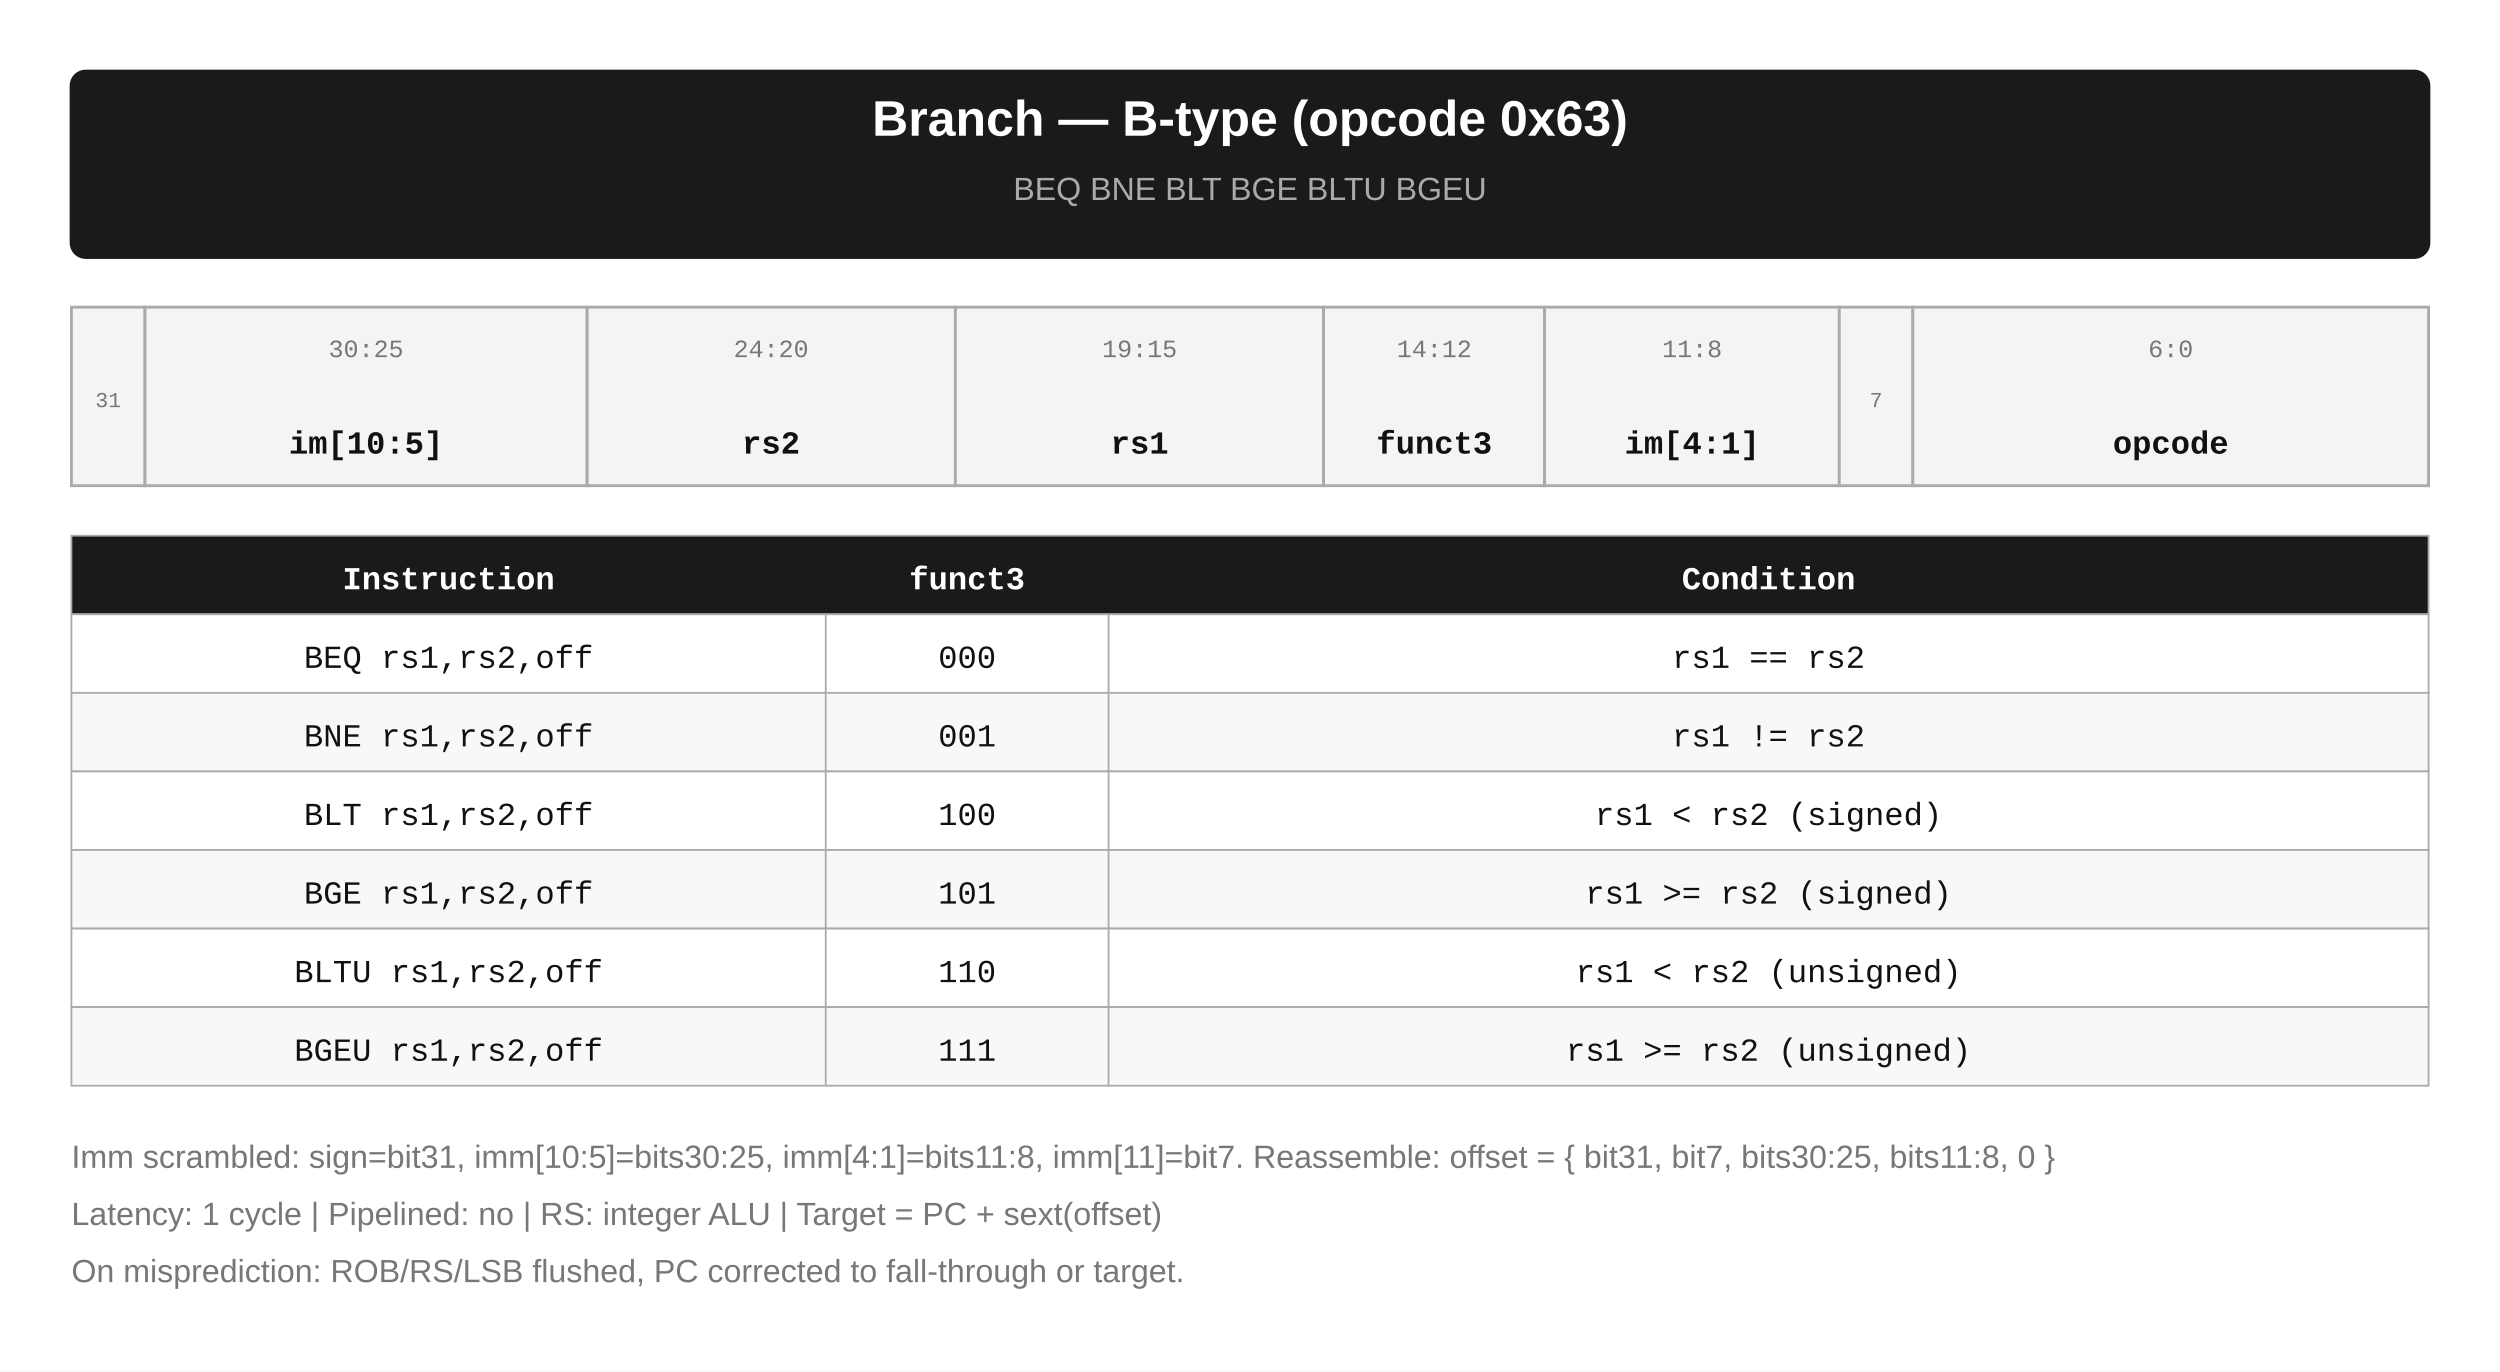
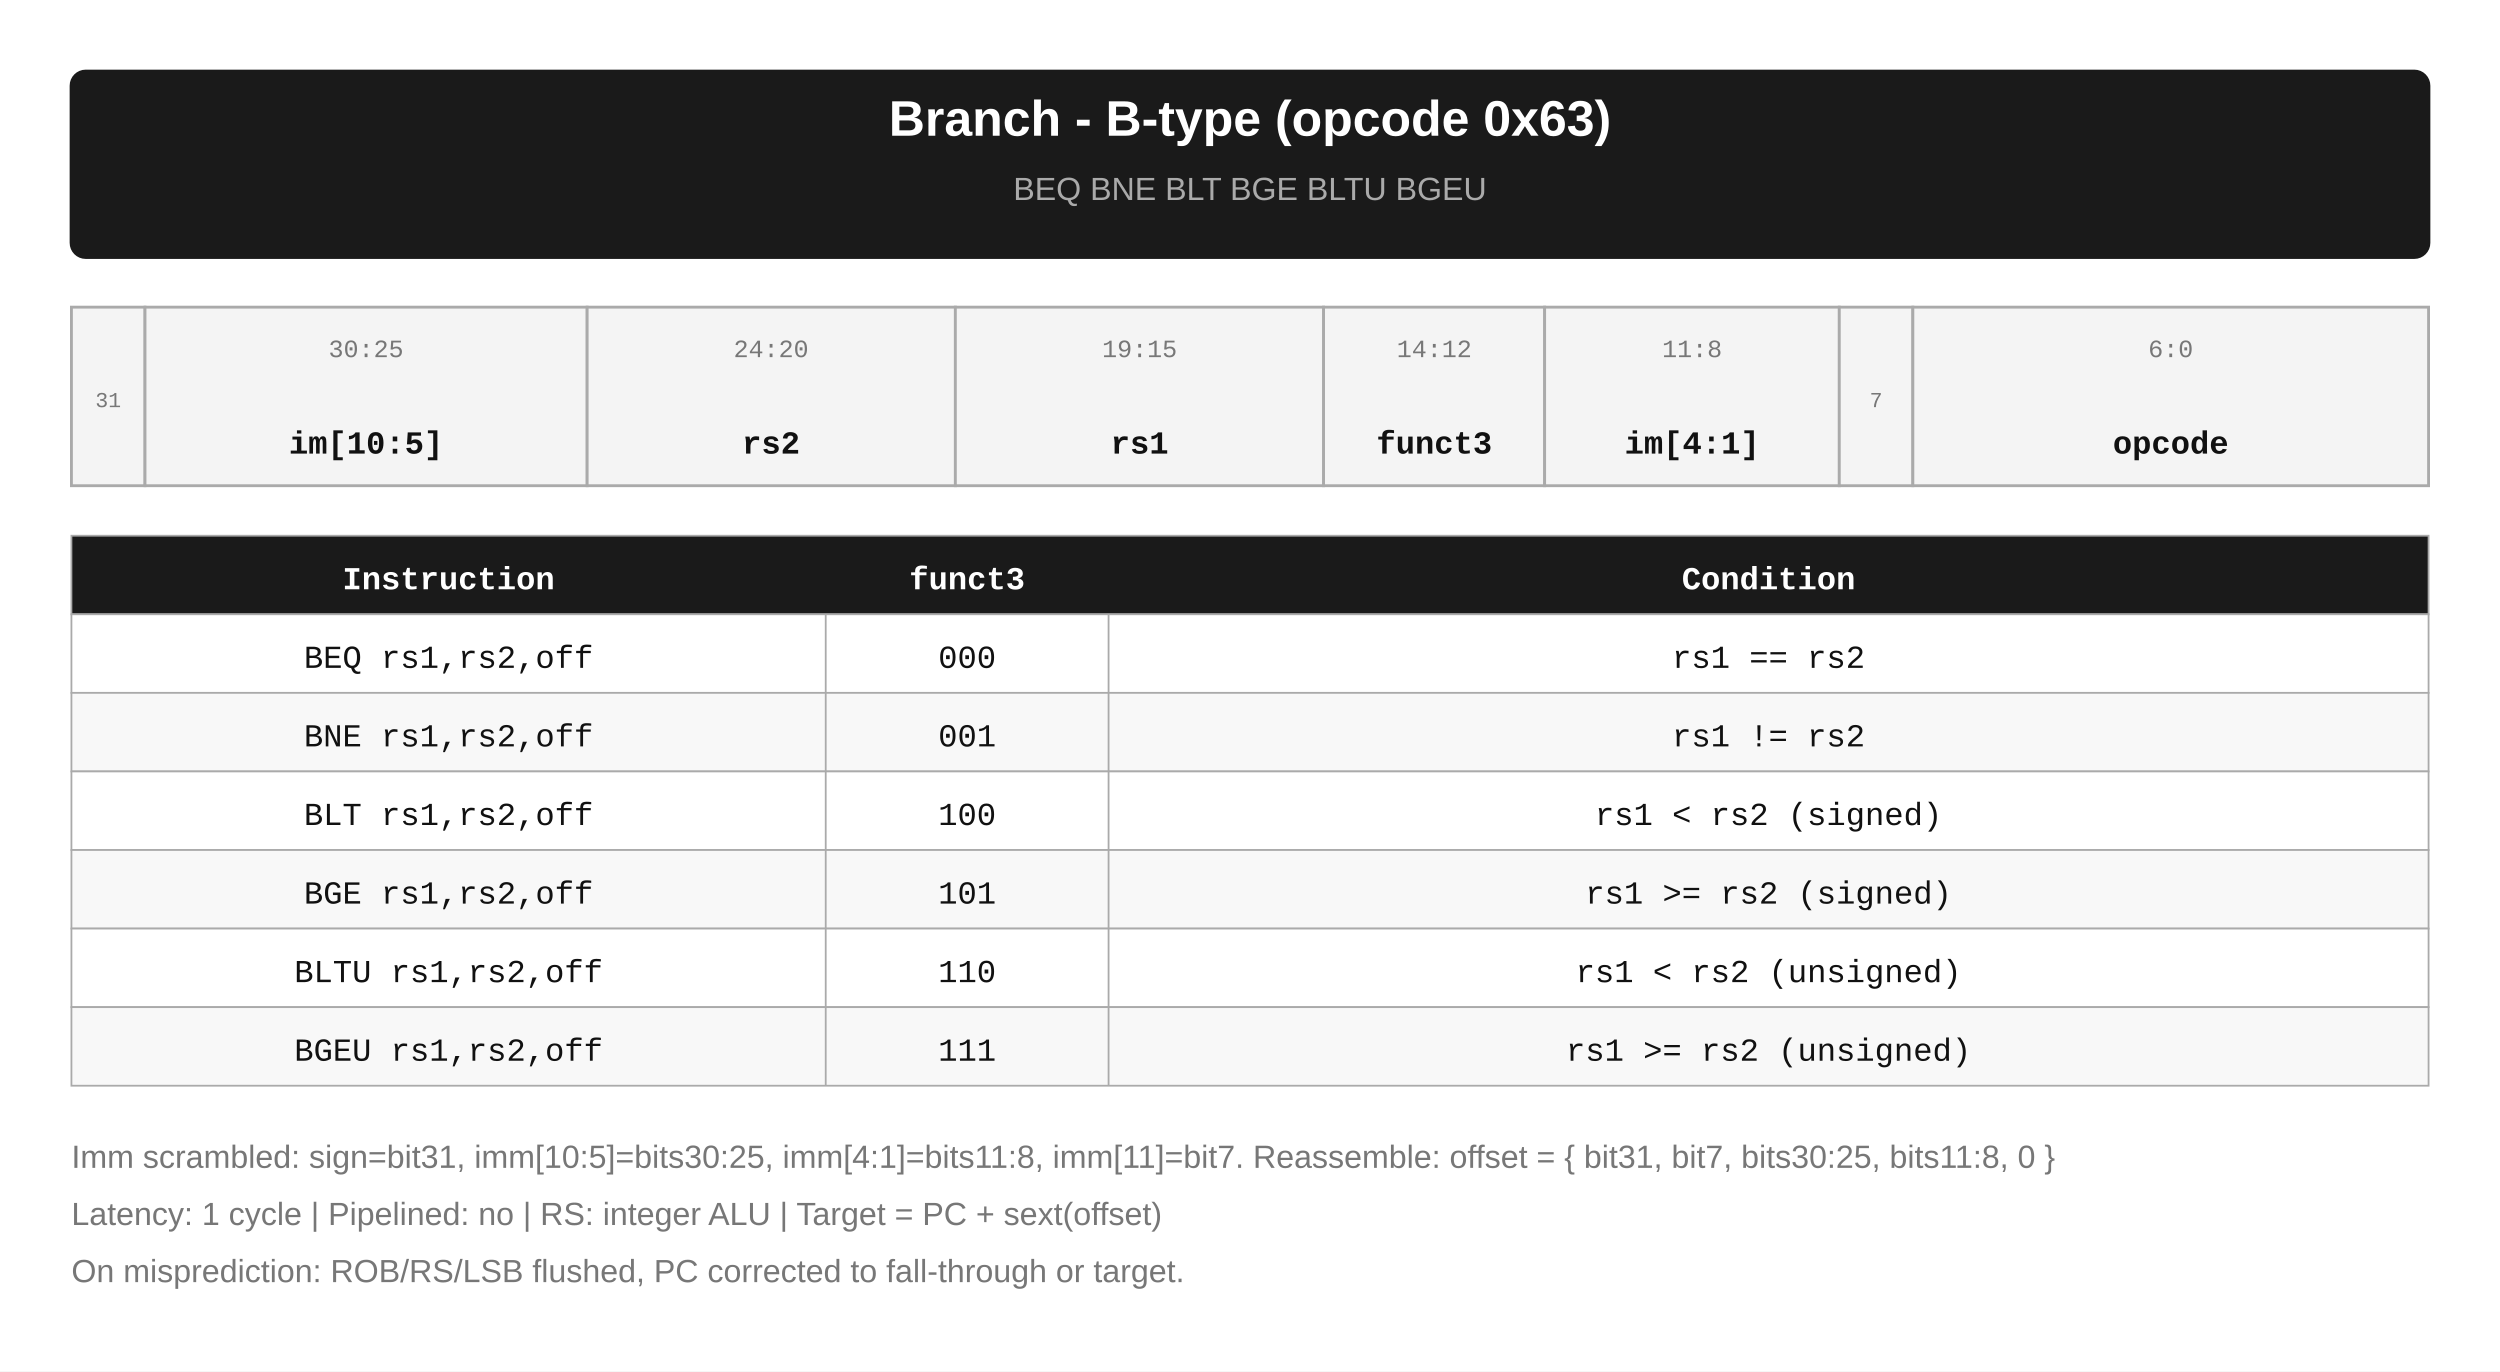
<svg xmlns="http://www.w3.org/2000/svg" width="700" height="384" viewBox="0 0 700 384">
  <rect width="700" height="384" fill="#ffffff" />
  <rect x="20.0" y="20.0" width="660.0" height="52.0" fill="#1a1a1a" stroke="#1a1a1a" stroke-width="1" rx="4" />
-   <text x="350.0" y="38.0" font-family="Arial, Helvetica, sans-serif" font-size="14" font-weight="bold" fill="#ffffff" text-anchor="middle">Branch  —  B-type  (opcode 0x63)</text>
+   <text x="350.0" y="38.0" font-family="Arial, Helvetica, sans-serif" font-size="14" font-weight="bold" fill="#ffffff" text-anchor="middle">Branch  -  B-type  (opcode 0x63)</text>
  <text x="350.0" y="56.0" font-family="Arial, Helvetica, sans-serif" font-size="9" font-weight="normal" fill="#aaaaaa" text-anchor="middle">BEQ  BNE  BLT  BGE  BLTU  BGEU</text>
  <rect x="20.0" y="86.0" width="20.6" height="50.0" fill="#f4f4f4" stroke="#aaaaaa" stroke-width="0.8" rx="0" />
  <text x="30.3" y="114.0" font-family="Courier New, monospace" font-size="6" font-weight="normal" fill="#777777" text-anchor="middle">31</text>
  <rect x="40.6" y="86.0" width="123.8" height="50.0" fill="#f4f4f4" stroke="#aaaaaa" stroke-width="0.8" rx="0" />
  <text x="102.5" y="100.0" font-family="Courier New, monospace" font-size="7" font-weight="normal" fill="#777777" text-anchor="middle">30:25</text>
  <text x="102.5" y="127.0" font-family="Courier New, monospace" font-size="9" font-weight="bold" fill="#111111" text-anchor="middle">im[10:5]</text>
  <rect x="164.4" y="86.0" width="103.1" height="50.0" fill="#f4f4f4" stroke="#aaaaaa" stroke-width="0.8" rx="0" />
  <text x="215.9" y="100.0" font-family="Courier New, monospace" font-size="7" font-weight="normal" fill="#777777" text-anchor="middle">24:20</text>
  <text x="215.9" y="127.0" font-family="Courier New, monospace" font-size="9" font-weight="bold" fill="#111111" text-anchor="middle">rs2</text>
  <rect x="267.5" y="86.0" width="103.1" height="50.0" fill="#f4f4f4" stroke="#aaaaaa" stroke-width="0.8" rx="0" />
  <text x="319.1" y="100.0" font-family="Courier New, monospace" font-size="7" font-weight="normal" fill="#777777" text-anchor="middle">19:15</text>
  <text x="319.1" y="127.0" font-family="Courier New, monospace" font-size="9" font-weight="bold" fill="#111111" text-anchor="middle">rs1</text>
  <rect x="370.6" y="86.0" width="61.9" height="50.0" fill="#f4f4f4" stroke="#aaaaaa" stroke-width="0.8" rx="0" />
  <text x="401.6" y="100.0" font-family="Courier New, monospace" font-size="7" font-weight="normal" fill="#777777" text-anchor="middle">14:12</text>
  <text x="401.6" y="127.0" font-family="Courier New, monospace" font-size="9" font-weight="bold" fill="#111111" text-anchor="middle">funct3</text>
  <rect x="432.5" y="86.0" width="82.5" height="50.0" fill="#f4f4f4" stroke="#aaaaaa" stroke-width="0.8" rx="0" />
  <text x="473.8" y="100.0" font-family="Courier New, monospace" font-size="7" font-weight="normal" fill="#777777" text-anchor="middle">11:8</text>
  <text x="473.8" y="127.0" font-family="Courier New, monospace" font-size="9" font-weight="bold" fill="#111111" text-anchor="middle">im[4:1]</text>
  <rect x="515.0" y="86.0" width="20.6" height="50.0" fill="#f4f4f4" stroke="#aaaaaa" stroke-width="0.8" rx="0" />
  <text x="525.3" y="114.0" font-family="Courier New, monospace" font-size="6" font-weight="normal" fill="#777777" text-anchor="middle">7</text>
  <rect x="535.6" y="86.0" width="144.4" height="50.0" fill="#f4f4f4" stroke="#aaaaaa" stroke-width="0.8" rx="0" />
  <text x="607.8" y="100.0" font-family="Courier New, monospace" font-size="7" font-weight="normal" fill="#777777" text-anchor="middle">6:0</text>
  <text x="607.8" y="127.0" font-family="Courier New, monospace" font-size="9" font-weight="bold" fill="#111111" text-anchor="middle">opcode</text>
  <rect x="20.0" y="150.0" width="660.0" height="22.0" fill="#1a1a1a" stroke="#aaaaaa" stroke-width="0.5" rx="0" />
  <text x="125.6" y="165.0" font-family="Courier New, monospace" font-size="9" font-weight="bold" fill="#ffffff" text-anchor="middle">Instruction</text>
  <text x="270.8" y="165.0" font-family="Courier New, monospace" font-size="9" font-weight="bold" fill="#ffffff" text-anchor="middle">funct3</text>
  <text x="495.2" y="165.0" font-family="Courier New, monospace" font-size="9" font-weight="bold" fill="#ffffff" text-anchor="middle">Condition</text>
  <rect x="20.0" y="172.0" width="660.0" height="22.0" fill="#ffffff" stroke="#aaaaaa" stroke-width="0.5" rx="0" />
  <text x="125.6" y="187.0" font-family="Courier New, monospace" font-size="9" font-weight="normal" fill="#111111" text-anchor="middle">BEQ  rs1,rs2,off</text>
  <line x1="231.2" y1="172.0" x2="231.2" y2="194.0" stroke="#aaaaaa" stroke-width="0.5" />
  <text x="270.8" y="187.0" font-family="Courier New, monospace" font-size="9" font-weight="normal" fill="#111111" text-anchor="middle">000</text>
  <line x1="310.4" y1="172.0" x2="310.4" y2="194.0" stroke="#aaaaaa" stroke-width="0.5" />
  <text x="495.2" y="187.0" font-family="Courier New, monospace" font-size="9" font-weight="normal" fill="#111111" text-anchor="middle">rs1 == rs2</text>
  <rect x="20.0" y="194.0" width="660.0" height="22.0" fill="#f8f8f8" stroke="#aaaaaa" stroke-width="0.5" rx="0" />
  <text x="125.6" y="209.0" font-family="Courier New, monospace" font-size="9" font-weight="normal" fill="#111111" text-anchor="middle">BNE  rs1,rs2,off</text>
  <line x1="231.2" y1="194.0" x2="231.2" y2="216.0" stroke="#aaaaaa" stroke-width="0.5" />
  <text x="270.8" y="209.0" font-family="Courier New, monospace" font-size="9" font-weight="normal" fill="#111111" text-anchor="middle">001</text>
  <line x1="310.4" y1="194.0" x2="310.4" y2="216.0" stroke="#aaaaaa" stroke-width="0.5" />
  <text x="495.2" y="209.0" font-family="Courier New, monospace" font-size="9" font-weight="normal" fill="#111111" text-anchor="middle">rs1 != rs2</text>
  <rect x="20.0" y="216.0" width="660.0" height="22.0" fill="#ffffff" stroke="#aaaaaa" stroke-width="0.5" rx="0" />
  <text x="125.6" y="231.0" font-family="Courier New, monospace" font-size="9" font-weight="normal" fill="#111111" text-anchor="middle">BLT  rs1,rs2,off</text>
  <line x1="231.2" y1="216.0" x2="231.2" y2="238.0" stroke="#aaaaaa" stroke-width="0.5" />
  <text x="270.8" y="231.0" font-family="Courier New, monospace" font-size="9" font-weight="normal" fill="#111111" text-anchor="middle">100</text>
  <line x1="310.4" y1="216.0" x2="310.4" y2="238.0" stroke="#aaaaaa" stroke-width="0.5" />
  <text x="495.2" y="231.0" font-family="Courier New, monospace" font-size="9" font-weight="normal" fill="#111111" text-anchor="middle">rs1 &lt; rs2   (signed)</text>
  <rect x="20.0" y="238.0" width="660.0" height="22.0" fill="#f8f8f8" stroke="#aaaaaa" stroke-width="0.5" rx="0" />
  <text x="125.6" y="253.0" font-family="Courier New, monospace" font-size="9" font-weight="normal" fill="#111111" text-anchor="middle">BGE  rs1,rs2,off</text>
  <line x1="231.2" y1="238.0" x2="231.2" y2="260.0" stroke="#aaaaaa" stroke-width="0.5" />
  <text x="270.8" y="253.0" font-family="Courier New, monospace" font-size="9" font-weight="normal" fill="#111111" text-anchor="middle">101</text>
  <line x1="310.4" y1="238.0" x2="310.4" y2="260.0" stroke="#aaaaaa" stroke-width="0.5" />
  <text x="495.2" y="253.0" font-family="Courier New, monospace" font-size="9" font-weight="normal" fill="#111111" text-anchor="middle">rs1 &gt;= rs2  (signed)</text>
  <rect x="20.0" y="260.0" width="660.0" height="22.0" fill="#ffffff" stroke="#aaaaaa" stroke-width="0.5" rx="0" />
  <text x="125.6" y="275.0" font-family="Courier New, monospace" font-size="9" font-weight="normal" fill="#111111" text-anchor="middle">BLTU rs1,rs2,off</text>
  <line x1="231.2" y1="260.0" x2="231.2" y2="282.0" stroke="#aaaaaa" stroke-width="0.5" />
  <text x="270.8" y="275.0" font-family="Courier New, monospace" font-size="9" font-weight="normal" fill="#111111" text-anchor="middle">110</text>
  <line x1="310.4" y1="260.0" x2="310.4" y2="282.0" stroke="#aaaaaa" stroke-width="0.5" />
  <text x="495.2" y="275.0" font-family="Courier New, monospace" font-size="9" font-weight="normal" fill="#111111" text-anchor="middle">rs1 &lt; rs2   (unsigned)</text>
  <rect x="20.0" y="282.0" width="660.0" height="22.0" fill="#f8f8f8" stroke="#aaaaaa" stroke-width="0.5" rx="0" />
  <text x="125.6" y="297.0" font-family="Courier New, monospace" font-size="9" font-weight="normal" fill="#111111" text-anchor="middle">BGEU rs1,rs2,off</text>
  <line x1="231.2" y1="282.0" x2="231.2" y2="304.0" stroke="#aaaaaa" stroke-width="0.5" />
  <text x="270.8" y="297.0" font-family="Courier New, monospace" font-size="9" font-weight="normal" fill="#111111" text-anchor="middle">111</text>
  <line x1="310.4" y1="282.0" x2="310.4" y2="304.0" stroke="#aaaaaa" stroke-width="0.5" />
  <text x="495.2" y="297.0" font-family="Courier New, monospace" font-size="9" font-weight="normal" fill="#111111" text-anchor="middle">rs1 &gt;= rs2  (unsigned)</text>
  <text x="20.0" y="327.0" font-family="Arial, Helvetica, sans-serif" font-size="9" font-weight="normal" fill="#777777" text-anchor="start">Imm scrambled: sign=bit31, imm[10:5]=bits30:25, imm[4:1]=bits11:8, imm[11]=bit7. Reassemble: offset = { bit31, bit7, bits30:25, bits11:8, 0 }</text>
  <text x="20.0" y="343.0" font-family="Arial, Helvetica, sans-serif" font-size="9" font-weight="normal" fill="#777777" text-anchor="start">Latency: 1 cycle  |  Pipelined: no  |  RS: integer ALU  |  Target = PC + sext(offset)</text>
  <text x="20.0" y="359.0" font-family="Arial, Helvetica, sans-serif" font-size="9" font-weight="normal" fill="#777777" text-anchor="start">On misprediction: ROB/RS/LSB flushed, PC corrected to fall-through or target.</text>
</svg>
